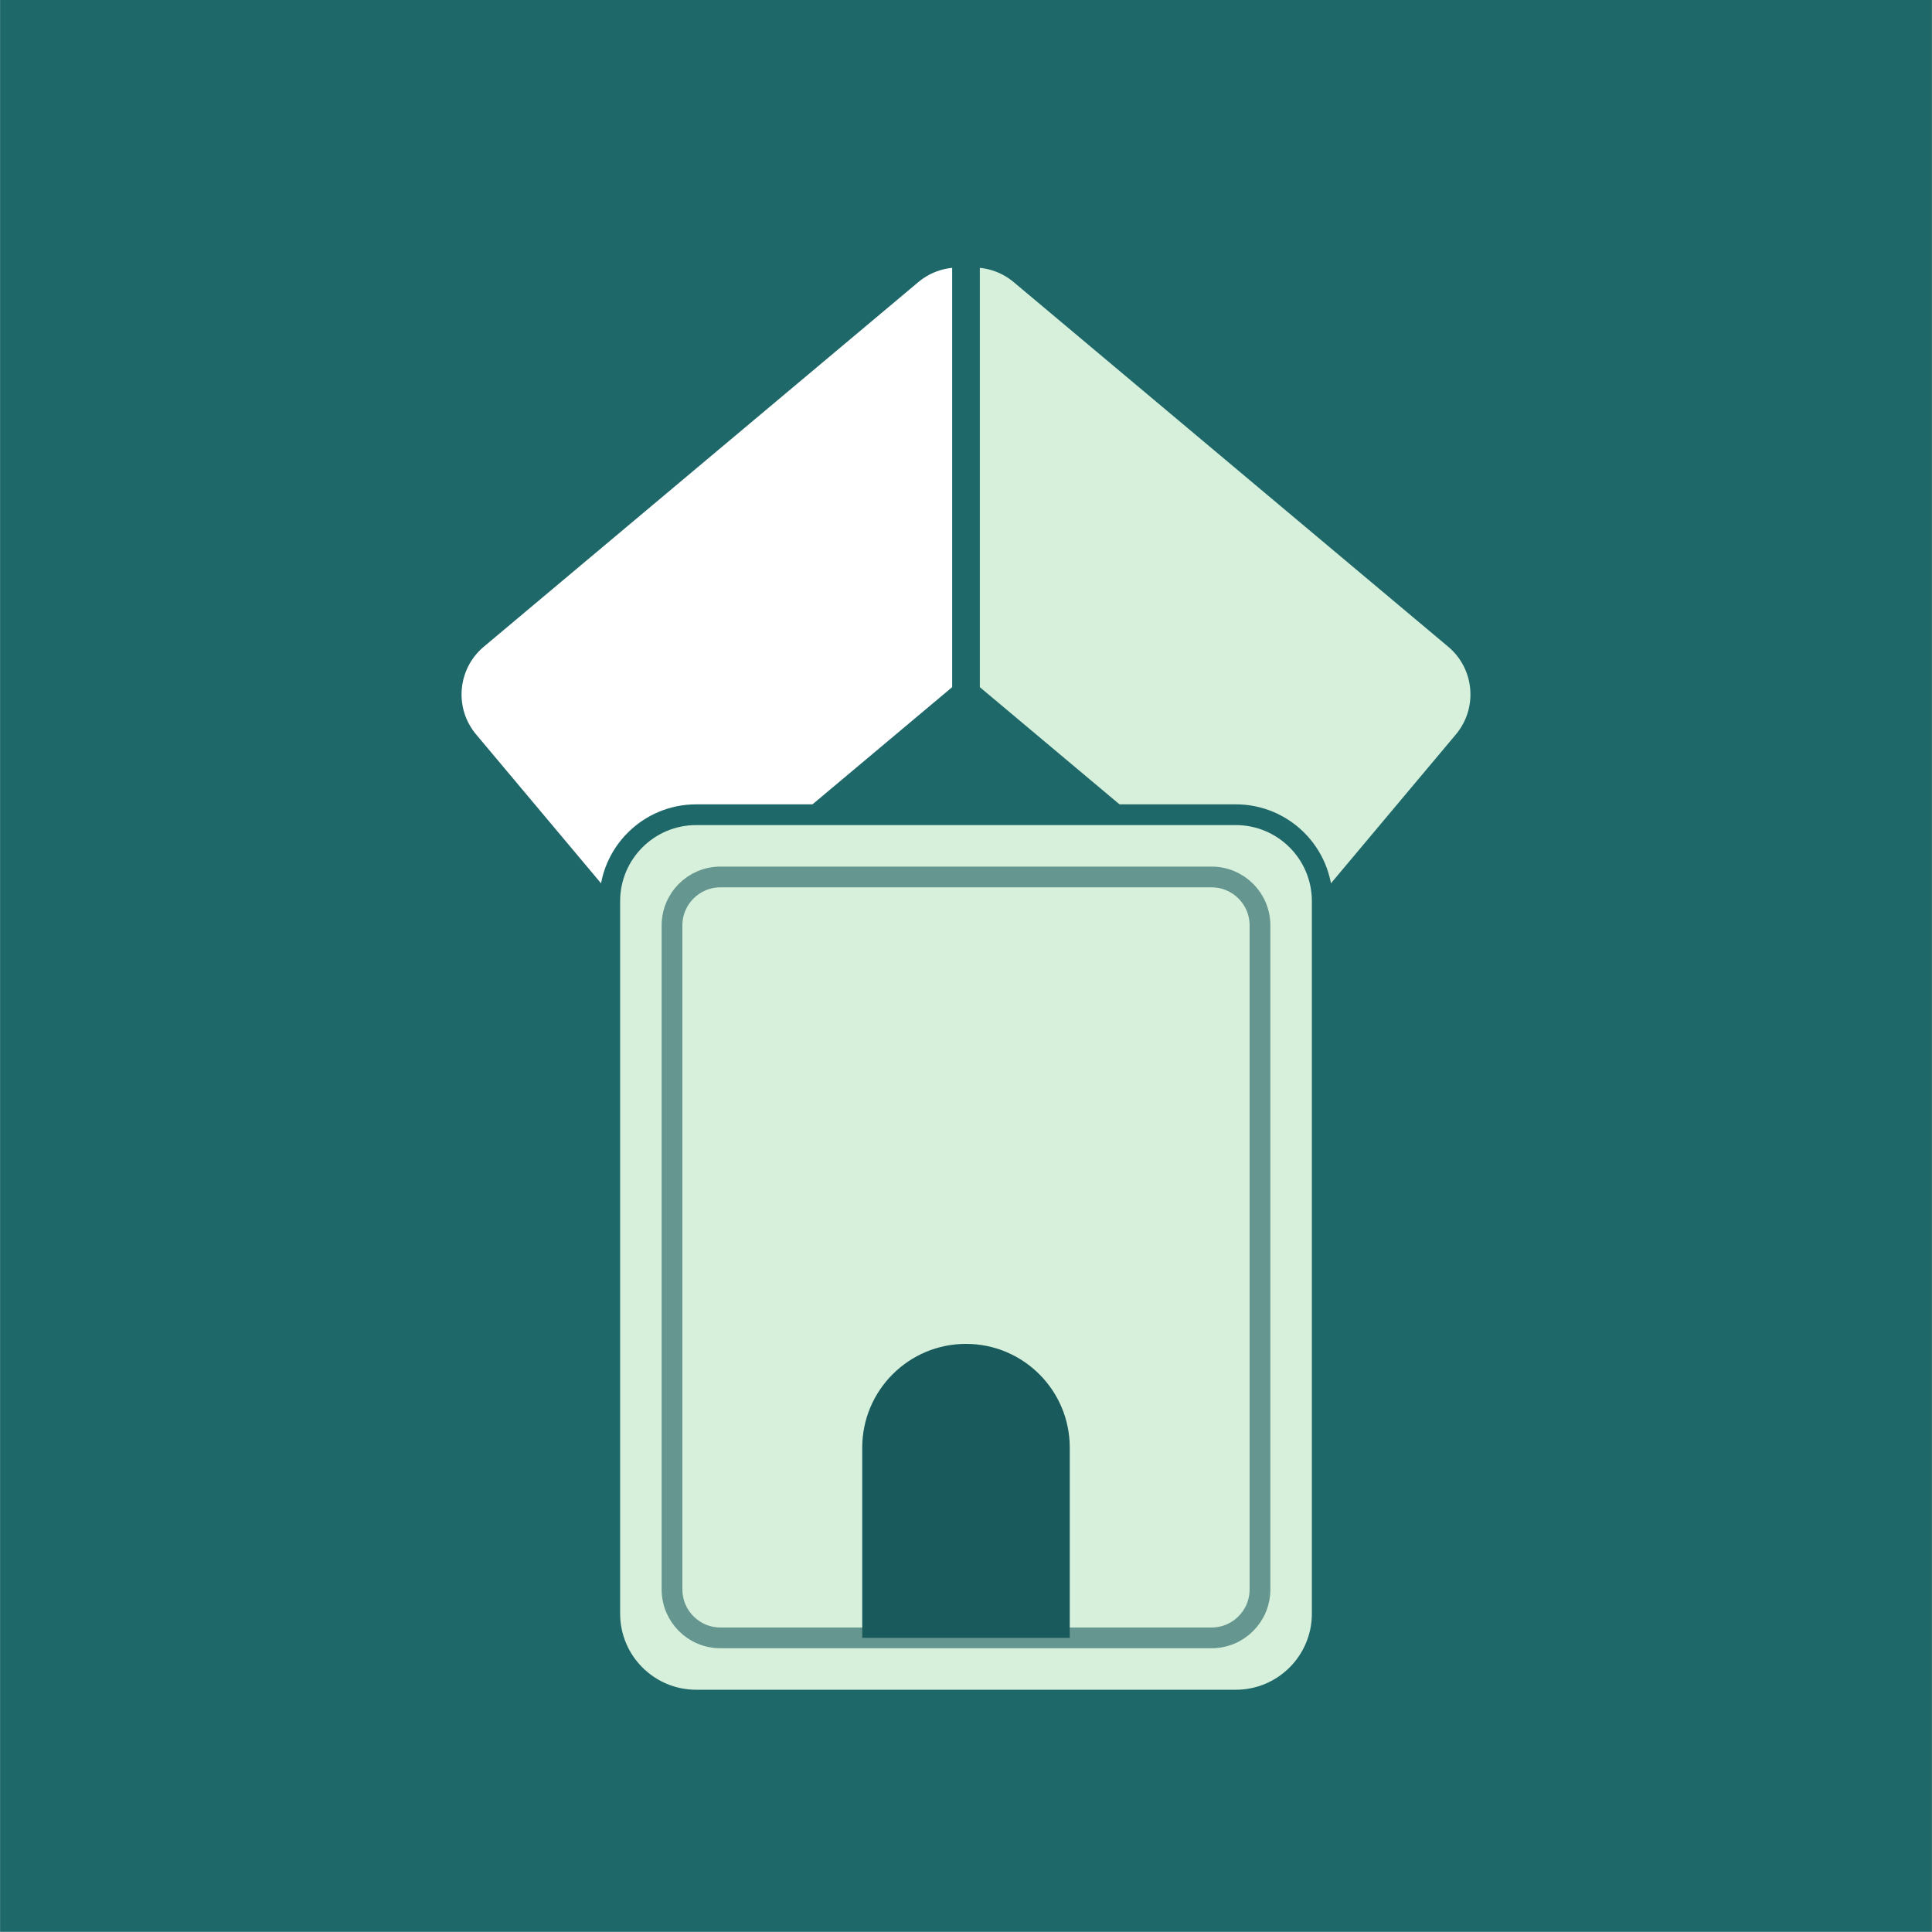
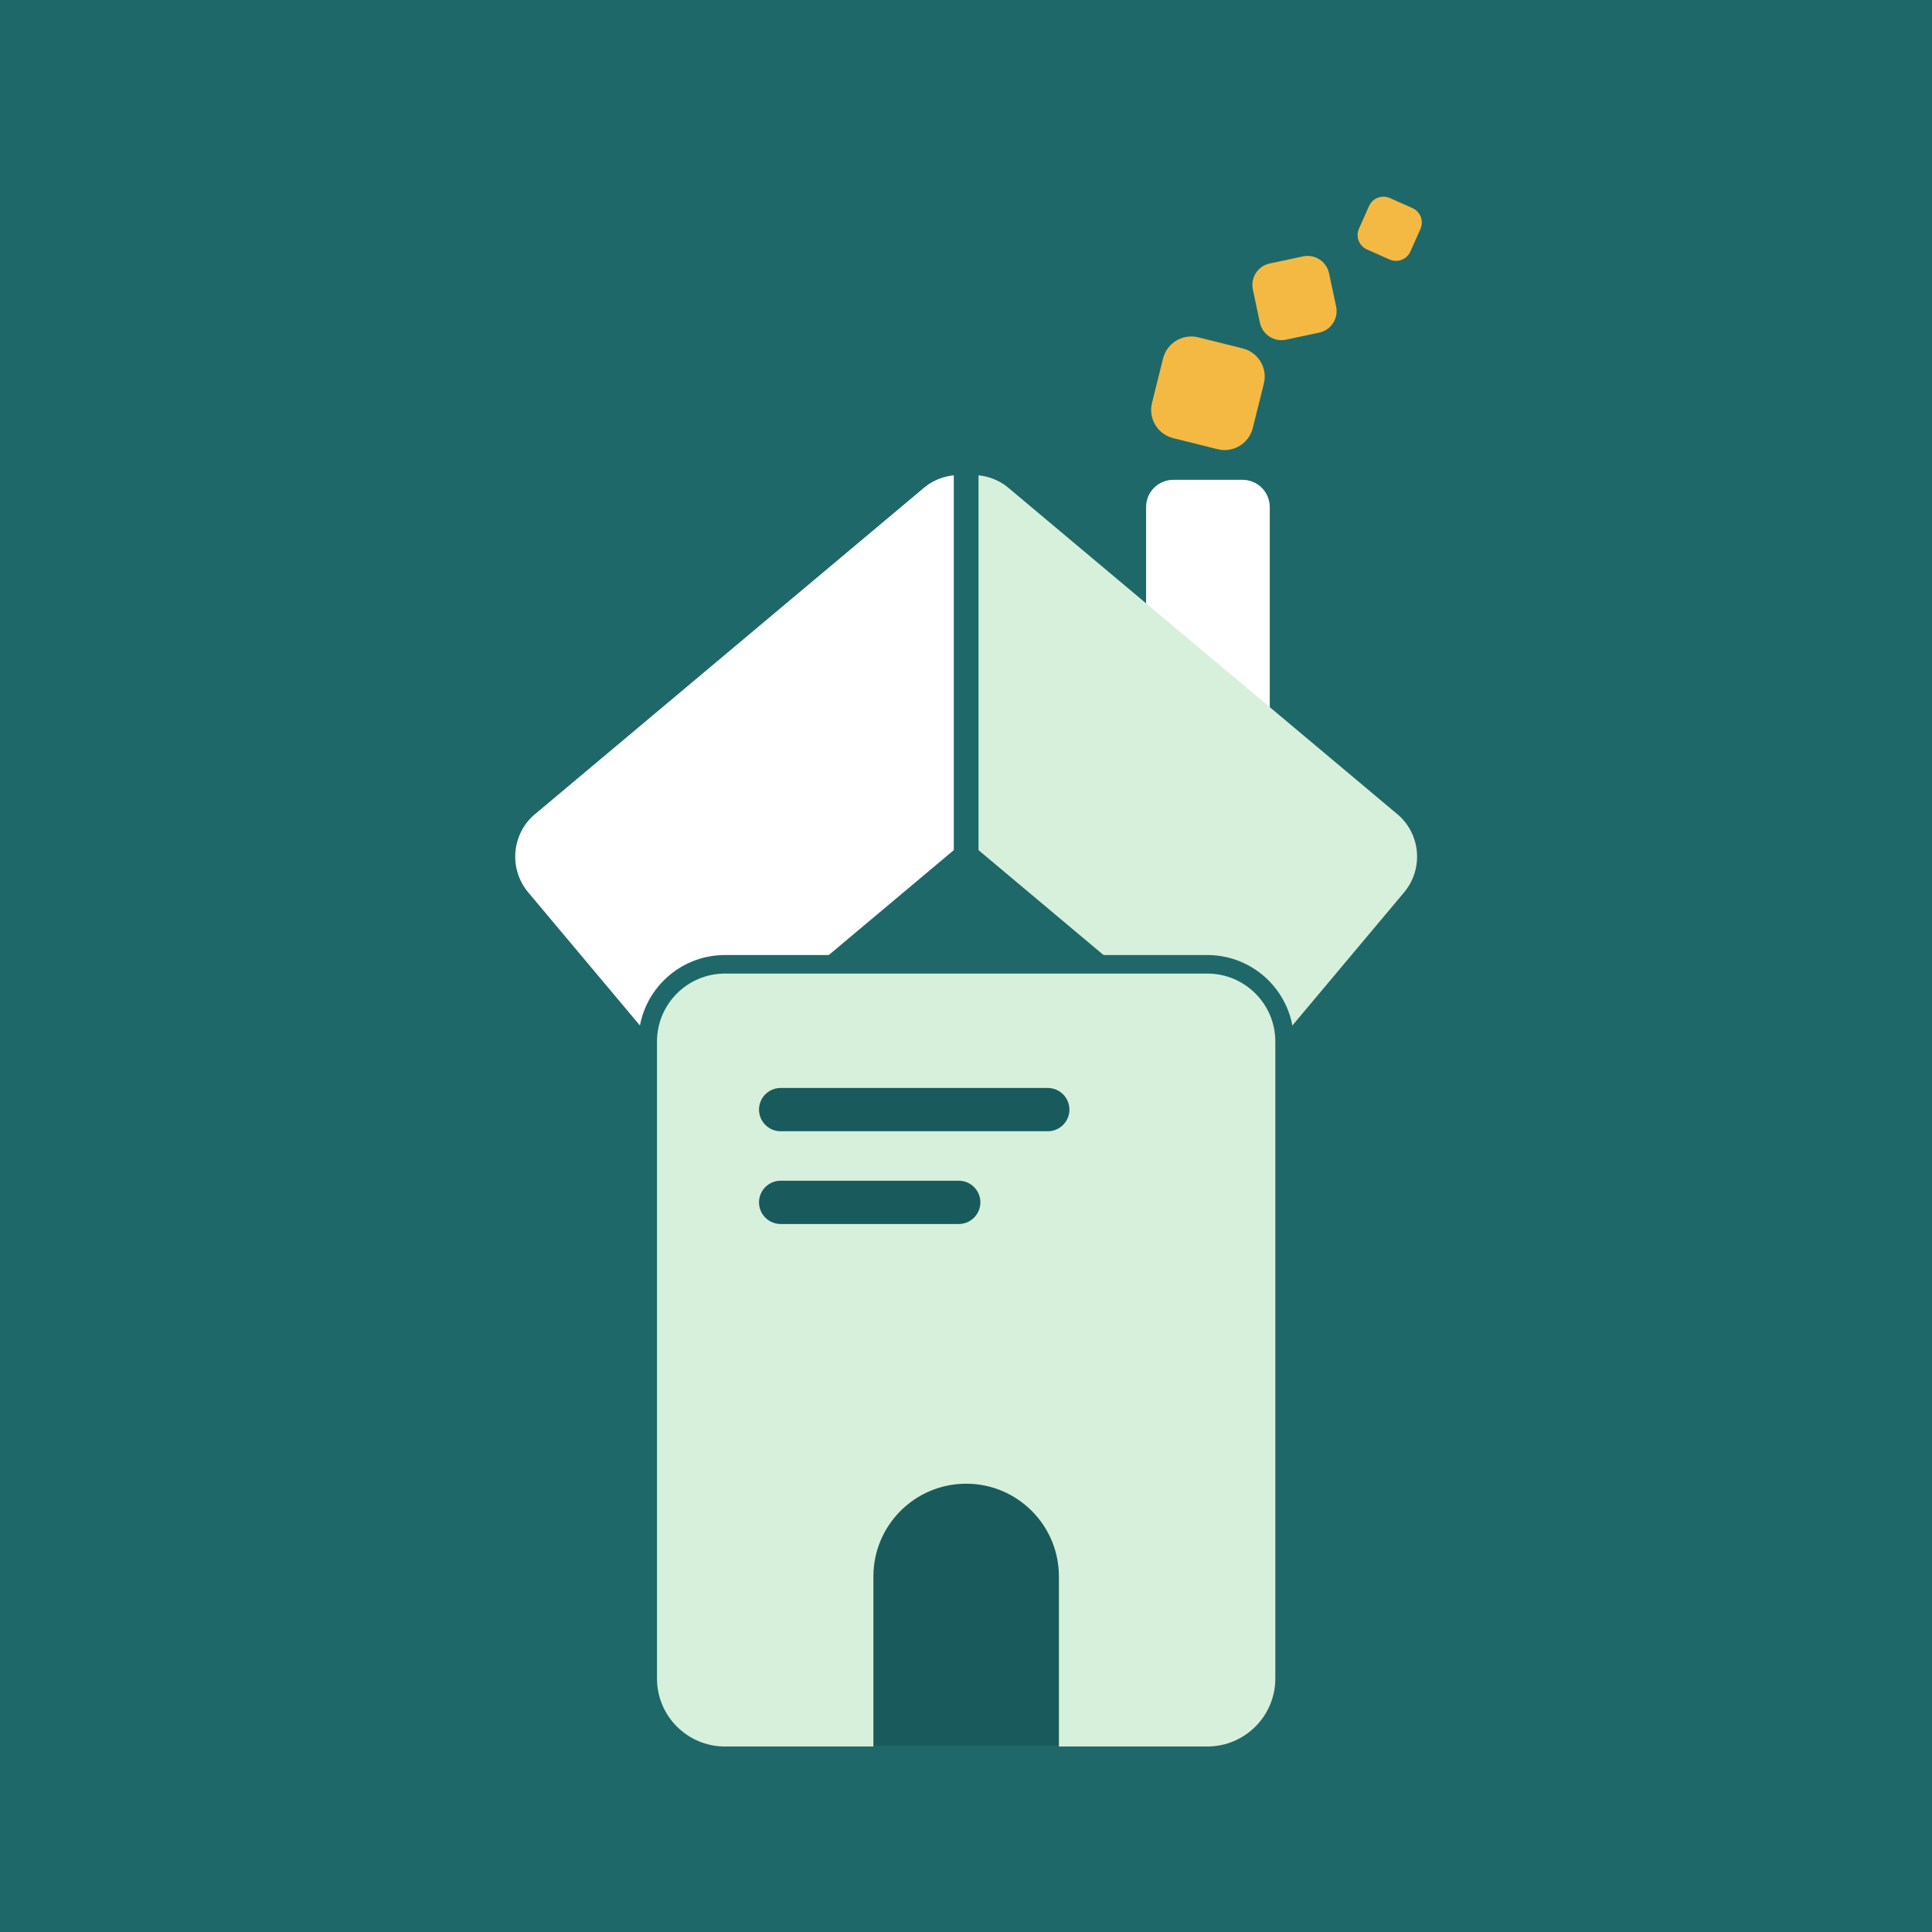
- <svg xmlns="http://www.w3.org/2000/svg" viewBox="-279.3 -70.0 558.6 558.6" width="512" height="512">
+ <svg xmlns="http://www.w3.org/2000/svg" viewBox="-312.5 -146.3 624.9 624.9" width="512" height="512">
  <defs>
    <clipPath id="roof">
-       <path d="M-1532.089 1285.575 L-13.789 11.57 Q0 0 13.789 11.57 L1532.089 1285.575 Z" />
+       <path d="M-1532.1 1285.6 L-13.8 11.6 Q0 0 13.8 11.6 L1532.1 1285.6 Z" />
    </clipPath>
    <clipPath id="hl">
      <rect x="-2000" y="-2000" width="1996" height="4000" />
    </clipPath>
    <clipPath id="hr">
      <rect x="4" y="-2000" width="2000" height="4000" />
    </clipPath>
  </defs>
-   <rect x="-279.279" y="-70" width="558.558" height="558.558" fill="#1f6869" />
+   <rect x="-312.5" y="-146.3" width="624.9" height="624.9" fill="#1f6869" />
+   <rect x="58.2" y="8.9" width="40" height="93.6" rx="8.8" fill="#ffffff" />
+   <rect x="61.4" y="-35.9" width="33.6" height="33.6" rx="9.4" fill="#f4b942" transform="rotate(14 78.2 -19.1)" />
+   <rect x="93.6" y="-62.5" width="25.2" height="25.2" rx="7.1" fill="#f4b942" transform="rotate(-12 106.2 -49.9)" />
+   <rect x="127.9" y="-81.4" width="18.2" height="18.2" rx="5.1" fill="#f4b942" transform="rotate(24 137 -72.3)" />
  <g clip-path="url(#roof)">
    <g clip-path="url(#hl)" fill="#ffffff">
      <g transform="rotate(50)">
        <rect width="96" height="200" rx="18" />
      </g>
    </g>
    <g clip-path="url(#hr)" fill="#d7f0db">
      <g transform="scale(-1 1) rotate(50)">
        <rect width="96" height="200" rx="18" />
      </g>
    </g>
  </g>
-   <rect x="-100" y="168.558" width="200" height="250" rx="22" fill="#d7f0db" stroke="#1f6869" stroke-width="12" paint-order="stroke" />
-   <rect x="-85" y="183.558" width="170" height="220" rx="14" fill="none" stroke="#195b5c" stroke-opacity=".6" stroke-width="6" />
-   <path d="M-30 403.558 V348.558 a30 30 0 0 1 60 0 V403.558 Z" fill="#195b5c" />
+   <rect x="-100" y="168.6" width="200" height="250" rx="22" fill="#d7f0db" stroke="#1f6869" stroke-width="12" paint-order="stroke" />
+   <line x1="-60" y1="212.6" x2="26.4" y2="212.6" stroke="#195b5c" stroke-width="14" stroke-linecap="round" />
+   <line x1="-60" y1="242.6" x2="-2.4" y2="242.6" stroke="#195b5c" stroke-width="14" stroke-linecap="round" />
+   <path d="M-30 418.6 V363.6 a30 30 0 0 1 60 0 V418.6 Z" fill="#195b5c" />
</svg>
